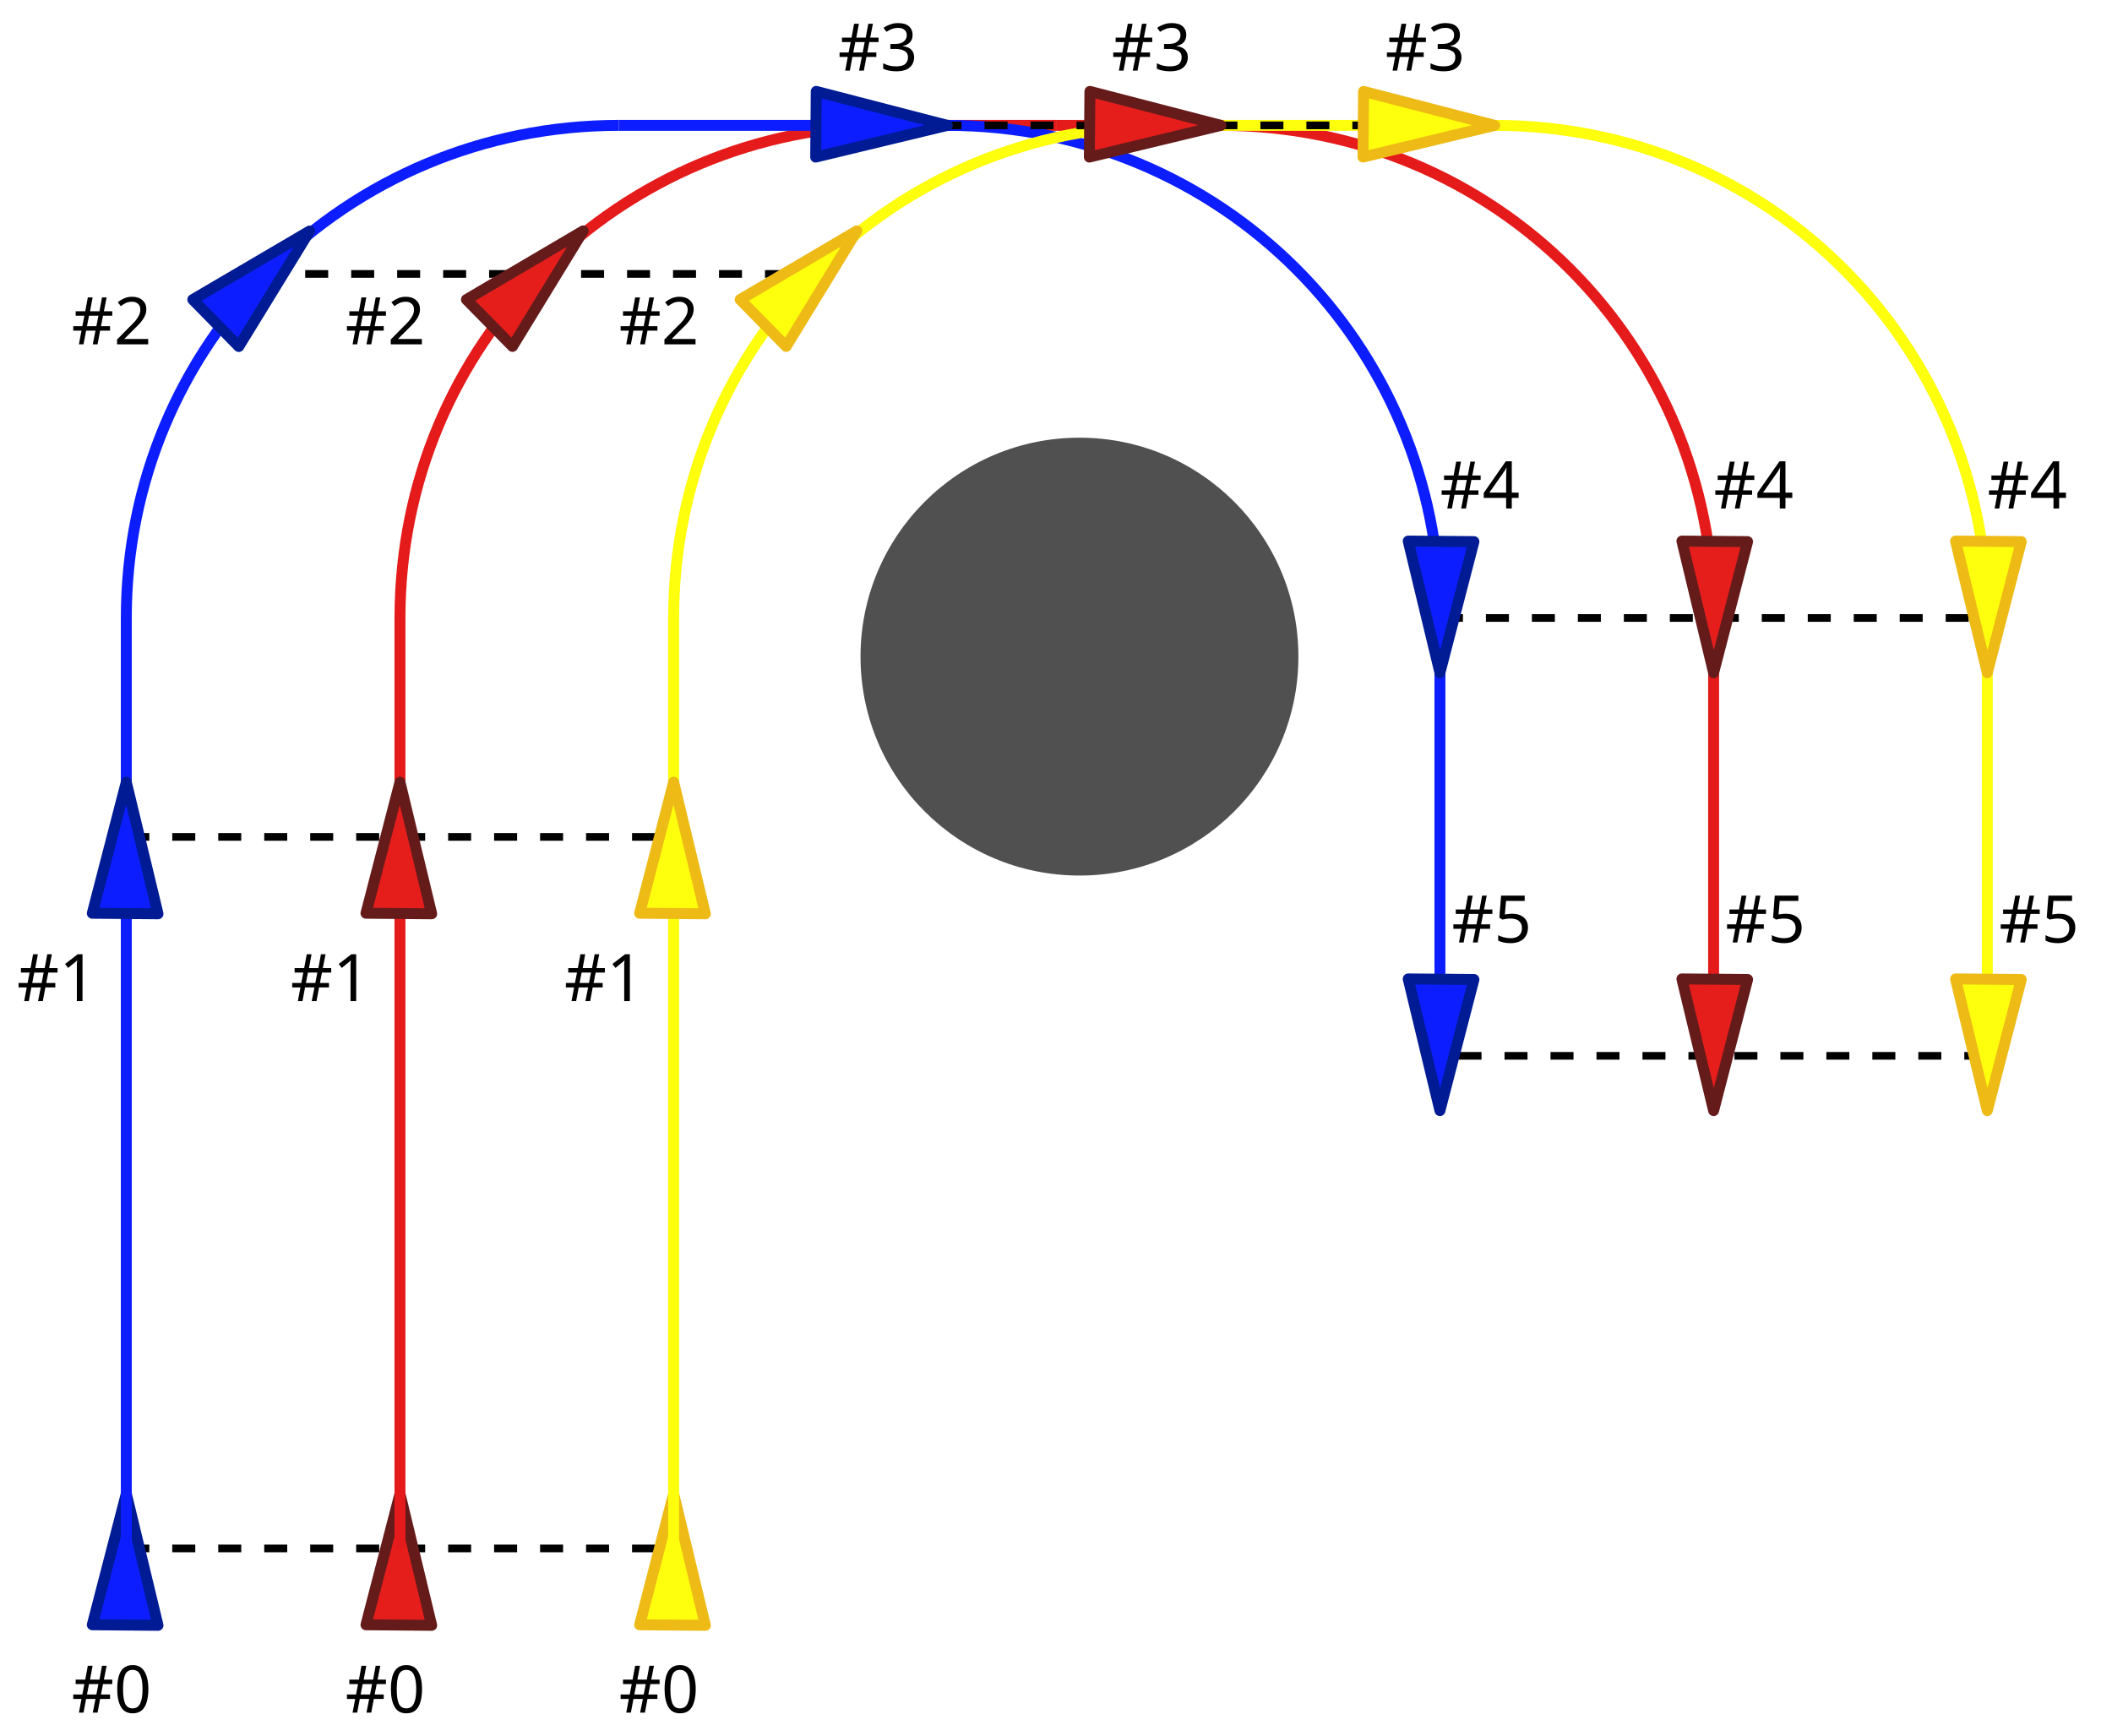
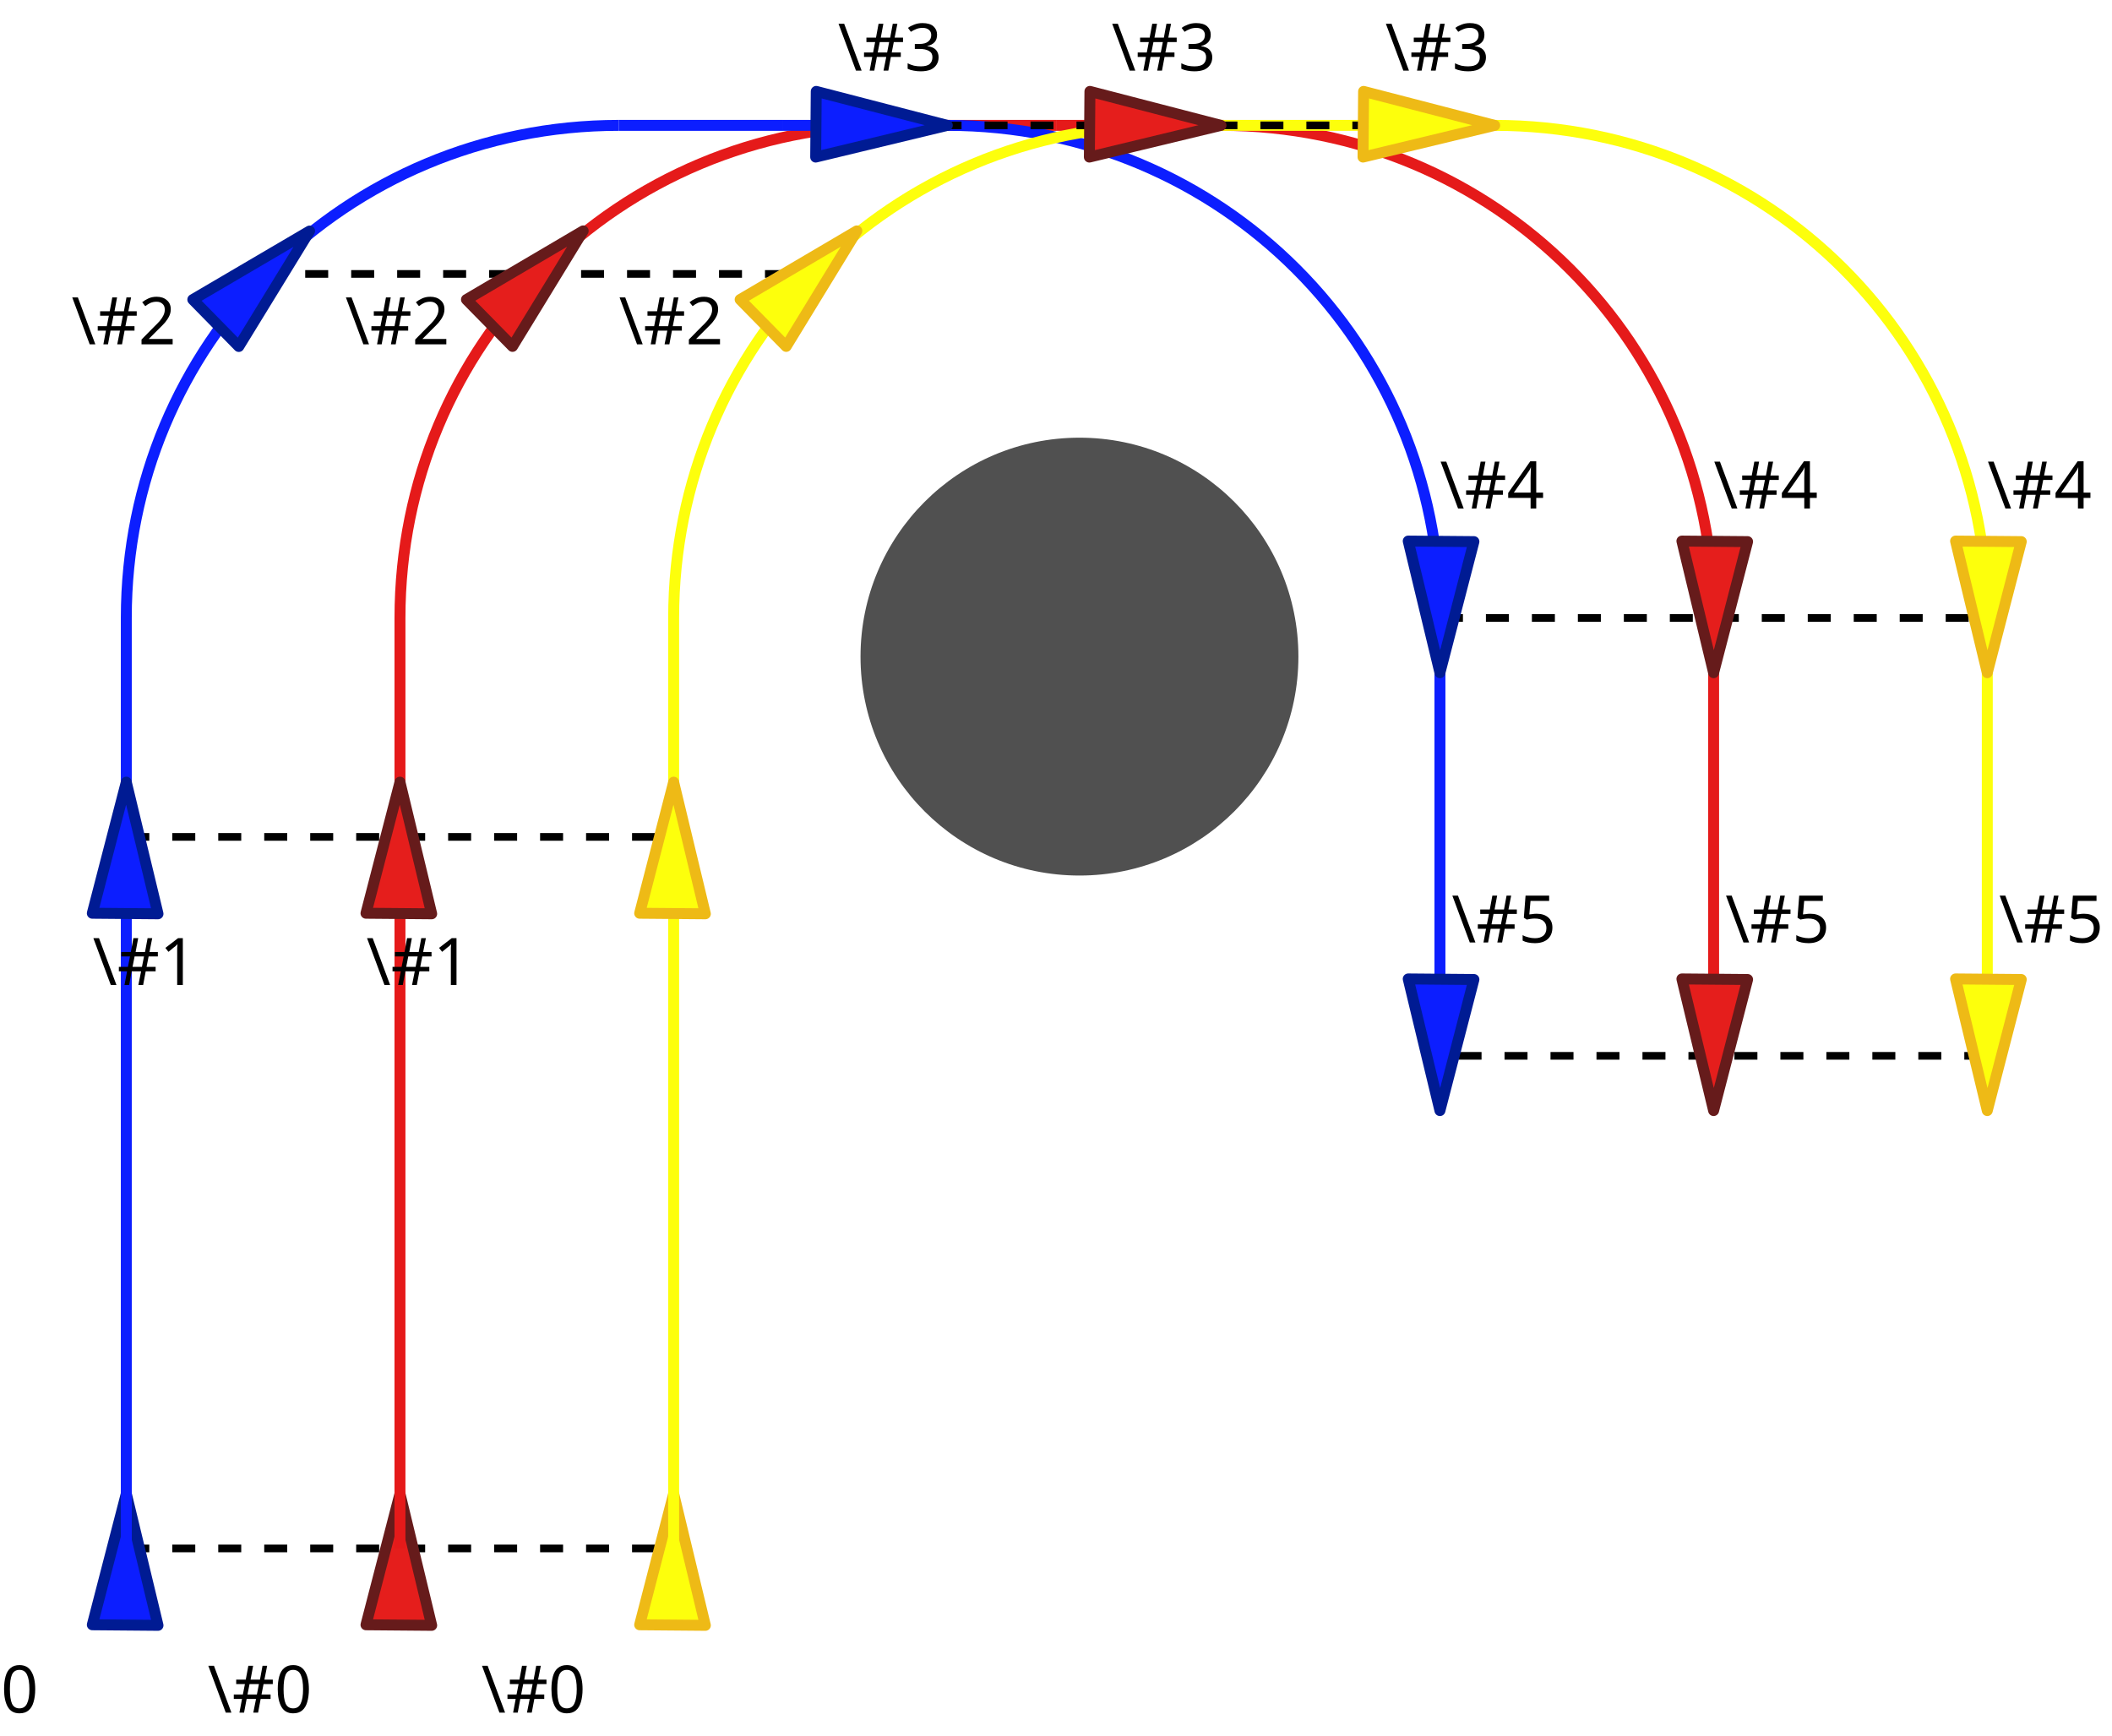
<svg xmlns="http://www.w3.org/2000/svg" width="192.929" height="158.538" id="svg5455" version="1.1">
  <defs id="defs5457" />
  <g id="layer1" transform="translate(-266.3927,-547.3789)">
    <path style="fill:none;stroke:#000000;stroke-width:0.7;stroke-linecap:butt;stroke-linejoin:miter;stroke-miterlimit:4;stroke-opacity:1;stroke-dasharray:2.1, 2.1;stroke-dashoffset:0" d="m 277.93,688.832 50,0" id="path3873-8" />
    <path style="fill:#0c1eff;fill-opacity:1;stroke:#001b93;stroke-width:1px;stroke-linecap:round;stroke-linejoin:round;stroke-opacity:1" d="m 274.826,695.806 3.104,-11.974 2.896,12.025 z" id="path5155-9-42" />
    <path style="fill:#fdff0c;fill-opacity:1;stroke:#eeba16;stroke-width:1px;stroke-linecap:round;stroke-linejoin:round;stroke-opacity:1" d="m 324.826,695.806 3.104,-11.974 2.896,12.025 z" id="path5155-2-2" />
    <path style="fill:#e51e1c;fill-opacity:1;stroke:#661b1b;stroke-width:1px;stroke-linecap:round;stroke-linejoin:round;stroke-opacity:1" d="m 299.826,695.806 3.104,-11.974 2.896,12.025 z" id="path5155-4" />
    <g id="g4678" transform="translate(392.9298,-138.5302)">
      <path id="path3921-6" d="m -90,827.362 0,-85 c 0,-25 20,-45 45,-45 l 0,0" style="fill:none;stroke:#e51a1a;stroke-width:1px;stroke-linecap:butt;stroke-linejoin:miter;stroke-opacity:1" />
      <path id="path3925-6" d="m -45,697.362 5,0 10,0" style="fill:none;stroke:#e51a1a;stroke-width:1px;stroke-linecap:butt;stroke-linejoin:miter;stroke-opacity:1" />
      <path id="path3929-5" d="m -30,697.362 15,0 c 25,0 45,20 45,45 l -6e-6,35" style="fill:none;stroke:#e51a1a;stroke-width:1px;stroke-linecap:butt;stroke-linejoin:miter;stroke-opacity:1" />
    </g>
-     <text xml:space="preserve" style="font-size:12px;font-style:normal;font-weight:normal;line-height:125%;letter-spacing:0px;word-spacing:0px;fill:#000000;fill-opacity:1;stroke:none;font-family:Sans" x="272.93" y="703.832" id="text4128-6-8">
-       <tspan id="tspan4130-6-4" x="272.93" y="703.832" style="font-size:6px">#0</tspan>
+     <text xml:space="preserve" style="font-size:12px;font-style:normal;font-weight:normal;line-height:125%;letter-spacing:0px;word-spacing:0px;fill:#000000;fill-opacity:1;stroke:none;font-family:Sans;text-anchor:middle;text-align:center" x="278.167" y="703.832" id="text4128-6-8">
+       <tspan id="tspan4130-6-4" x="272.93" y="703.832" style="font-size:6px;text-anchor:middle;text-align:center">\#0</tspan>
    </text>
-     <text xml:space="preserve" style="font-size:12px;font-style:normal;font-weight:normal;line-height:125%;letter-spacing:0px;word-spacing:0px;fill:#000000;fill-opacity:1;stroke:none;font-family:Sans" x="297.93" y="703.832" id="text4128-7-3">
-       <tspan id="tspan4130-9-6" x="297.93" y="703.832" style="font-size:6px">#0</tspan>
+     <text xml:space="preserve" style="font-size:12px;font-style:normal;font-weight:normal;line-height:125%;letter-spacing:0px;word-spacing:0px;fill:#000000;fill-opacity:1;stroke:none;font-family:Sans;text-anchor:middle;text-align:center" x="303.167" y="703.832" id="text4128-7-3">
+       <tspan id="tspan4130-9-6" x="297.93" y="703.832" style="font-size:6px;text-anchor:middle;text-align:center">\#0</tspan>
    </text>
-     <text xml:space="preserve" style="font-size:12px;font-style:normal;font-weight:normal;line-height:125%;letter-spacing:0px;word-spacing:0px;fill:#000000;fill-opacity:1;stroke:none;font-family:Sans" x="322.93" y="703.832" id="text4128-60-0">
-       <tspan id="tspan4130-0-5" x="322.93" y="703.832" style="font-size:6px">#0</tspan>
+     <text xml:space="preserve" style="font-size:12px;font-style:normal;font-weight:normal;line-height:125%;letter-spacing:0px;word-spacing:0px;fill:#000000;fill-opacity:1;stroke:none;font-family:Sans;text-anchor:middle;text-align:center" x="328.167" y="703.832" id="text4128-60-0">
+       <tspan id="tspan4130-0-5" x="322.93" y="703.832" style="font-size:6px;text-anchor:middle;text-align:center">\#0</tspan>
    </text>
    <g transform="translate(367.9298,-138.5302)" id="g4678-8" style="stroke:#0c1eff;stroke-opacity:1">
      <path id="path3921-6-4" d="m -90,827.362 0,-85 c 0,-25 20,-45 45,-45 l 0,0" style="fill:none;stroke:#0c1eff;stroke-width:1px;stroke-linecap:butt;stroke-linejoin:miter;stroke-opacity:1" />
      <path id="path3925-6-2" d="m -45,697.362 5,0 10,0" style="fill:none;stroke:#0c1eff;stroke-width:1px;stroke-linecap:butt;stroke-linejoin:miter;stroke-opacity:1" />
      <path id="path3929-5-8" d="m -30,697.362 15,0 c 25,0 45,20 45,45 l -6e-6,35" style="fill:none;stroke:#0c1eff;stroke-width:1px;stroke-linecap:butt;stroke-linejoin:miter;stroke-opacity:1" />
    </g>
    <g transform="translate(417.9298,-138.5302)" id="g4678-6" style="stroke:#fdff0c;stroke-opacity:1">
      <path id="path3921-6-9" d="m -90,827.362 0,-85 c 0,-25 20,-45 45,-45 l 0,0" style="fill:none;stroke:#fdff0c;stroke-width:1px;stroke-linecap:butt;stroke-linejoin:miter;stroke-opacity:1" />
      <path id="path3925-6-22" d="m -45,697.362 5,0 10,0" style="fill:none;stroke:#fdff0c;stroke-width:1px;stroke-linecap:butt;stroke-linejoin:miter;stroke-opacity:1" />
      <path id="path3929-5-3" d="m -30,697.362 15,0 c 25,0 45,20 45,45 l -6e-6,35" style="fill:none;stroke:#fdff0c;stroke-width:1px;stroke-linecap:butt;stroke-linejoin:miter;stroke-opacity:1" />
    </g>
    <g id="g4750" transform="translate(252.9298,-203.5302)">
      <path id="path3873-8-5" d="m 25,827.362 50,0" style="fill:none;stroke:#000000;stroke-width:0.7;stroke-linecap:butt;stroke-linejoin:miter;stroke-miterlimit:4;stroke-opacity:1;stroke-dasharray:2.1, 2.1;stroke-dashoffset:0" />
      <path id="path5155-9-42-6" d="m 21.896,834.336 3.104,-11.974 2.896,12.025 z" style="fill:#0c1eff;fill-opacity:1;stroke:#001b93;stroke-width:1px;stroke-linecap:round;stroke-linejoin:round;stroke-opacity:1" />
      <path id="path5155-2-2-3" d="M 71.896,834.336 75,822.362 l 2.896,12.025 z" style="fill:#fdff0c;fill-opacity:1;stroke:#eeba16;stroke-width:1px;stroke-linecap:round;stroke-linejoin:round;stroke-opacity:1" />
      <path id="path5155-4-3" d="m 46.896,834.336 3.104,-11.974 2.896,12.025 z" style="fill:#e51e1c;fill-opacity:1;stroke:#661b1b;stroke-width:1px;stroke-linecap:round;stroke-linejoin:round;stroke-opacity:1" />
    </g>
    <path style="fill:none;stroke:#000000;stroke-width:0.7;stroke-linecap:butt;stroke-linejoin:miter;stroke-miterlimit:4;stroke-opacity:1;stroke-dasharray:2.1, 2.1;stroke-dashoffset:0" d="m 290.073,572.403 50,0" id="path3873-8-2" />
    <path style="fill:#0c1eff;fill-opacity:1;stroke:#001b93;stroke-width:1px;stroke-linecap:round;stroke-linejoin:round;stroke-opacity:1" d="m 284.006,574.746 10.668,-6.26 -6.468,10.544 z" id="path5155-9-42-8" />
    <path style="fill:#fdff0c;fill-opacity:1;stroke:#eeba16;stroke-width:1px;stroke-linecap:round;stroke-linejoin:round;stroke-opacity:1" d="m 334.004,574.744 10.661,-6.272 -6.455,10.551 z" id="path5155-2-2-0" />
    <path style="fill:#e51e1c;fill-opacity:1;stroke:#661b1b;stroke-width:1px;stroke-linecap:round;stroke-linejoin:round;stroke-opacity:1" d="m 309.004,574.744 10.661,-6.272 -6.455,10.551 z" id="path5155-4-0" />
    <path style="fill:none;stroke:#000000;stroke-width:0.7;stroke-linecap:butt;stroke-linejoin:miter;stroke-miterlimit:4;stroke-opacity:1;stroke-dasharray:2.1, 2.1;stroke-dashoffset:0" d="m 347.93,558.832 50,0" id="path3873-8-3" />
    <path style="fill:#0c1eff;fill-opacity:1;stroke:#001b93;stroke-width:1px;stroke-linecap:round;stroke-linejoin:round;stroke-opacity:1" d="m 340.956,555.728 11.974,3.104 -12.025,2.896 z" id="path5155-9-42-4" />
    <path style="fill:#fdff0c;fill-opacity:1;stroke:#eeba16;stroke-width:1px;stroke-linecap:round;stroke-linejoin:round;stroke-opacity:1" d="m 390.956,555.728 11.974,3.104 -12.025,2.896 z" id="path5155-2-2-33" />
    <path style="fill:#e51e1c;fill-opacity:1;stroke:#661b1b;stroke-width:1px;stroke-linecap:round;stroke-linejoin:round;stroke-opacity:1" d="m 365.956,555.728 11.974,3.104 -12.025,2.896 z" id="path5155-4-2" />
    <path style="fill:none;stroke:#000000;stroke-width:0.7;stroke-linecap:butt;stroke-linejoin:miter;stroke-miterlimit:4;stroke-opacity:1;stroke-dasharray:2.1, 2.1;stroke-dashoffset:0" d="m 397.93,603.832 50,0" id="path3873-8-4" />
    <path style="fill:#0c1eff;fill-opacity:1;stroke:#001b93;stroke-width:1px;stroke-linecap:round;stroke-linejoin:round;stroke-opacity:1" d="m 401.033,596.858 -3.104,11.974 -2.896,-12.025 z" id="path5155-9-42-7" />
    <path style="fill:#fdff0c;fill-opacity:1;stroke:#eeba16;stroke-width:1px;stroke-linecap:round;stroke-linejoin:round;stroke-opacity:1" d="m 451.033,596.858 -3.104,11.974 -2.896,-12.025 z" id="path5155-2-2-8" />
    <path style="fill:#e51e1c;fill-opacity:1;stroke:#661b1b;stroke-width:1px;stroke-linecap:round;stroke-linejoin:round;stroke-opacity:1" d="m 426.033,596.858 -3.104,11.974 -2.896,-12.025 z" id="path5155-4-32" />
    <path style="fill:none;stroke:#000000;stroke-width:0.7;stroke-linecap:butt;stroke-linejoin:miter;stroke-miterlimit:4;stroke-opacity:1;stroke-dasharray:2.1, 2.1;stroke-dashoffset:0" d="m 447.93,643.832 -50,0" id="path3873-8-9" />
    <path style="fill:#0c1eff;fill-opacity:1;stroke:#001b93;stroke-width:1px;stroke-linecap:round;stroke-linejoin:round;stroke-opacity:1" d="m 401.033,636.858 -3.104,11.974 -2.896,-12.025 z" id="path5155-9-42-0" />
    <path style="fill:#fdff0c;fill-opacity:1;stroke:#eeba16;stroke-width:1px;stroke-linecap:round;stroke-linejoin:round;stroke-opacity:1" d="m 451.033,636.858 -3.104,11.974 -2.896,-12.025 z" id="path5155-2-2-06" />
    <path style="fill:#e51e1c;fill-opacity:1;stroke:#661b1b;stroke-width:1px;stroke-linecap:round;stroke-linejoin:round;stroke-opacity:1" d="m 426.033,636.858 -3.104,11.974 -2.896,-12.025 z" id="path5155-4-36" />
-     <text xml:space="preserve" style="font-size:12px;font-style:normal;font-weight:normal;line-height:125%;letter-spacing:0px;word-spacing:0px;fill:#000000;fill-opacity:1;stroke:none;font-family:Sans" x="267.93" y="638.832" id="text4128-6-8-6">
-       <tspan id="tspan4130-6-4-7" x="267.93" y="638.832" style="font-size:6px">#1</tspan>
+     <text xml:space="preserve" style="font-size:12px;font-style:normal;font-weight:normal;text-align:end;line-height:125%;letter-spacing:0px;word-spacing:0px;text-anchor:end;fill:#000000;fill-opacity:1;stroke:none;font-family:Sans" x="275" y="637.362" id="text4128-6-8-6">
+       <tspan id="tspan4130-6-4-7" x="275" y="637.362" style="font-size:6px;text-align:end;text-anchor:end">\#1</tspan>
    </text>
-     <text xml:space="preserve" style="font-size:12px;font-style:normal;font-weight:normal;line-height:125%;letter-spacing:0px;word-spacing:0px;fill:#000000;fill-opacity:1;stroke:none;font-family:Sans" x="292.93" y="638.832" id="text4128-7-3-7">
-       <tspan id="tspan4130-9-6-8" x="292.93" y="638.832" style="font-size:6px">#1</tspan>
+     <text xml:space="preserve" style="font-size:12px;font-style:normal;font-weight:normal;text-align:end;line-height:125%;letter-spacing:0px;word-spacing:0px;text-anchor:end;fill:#000000;fill-opacity:1;stroke:none;font-family:Sans" x="300" y="637.362" id="text4128-7-3-7">
+       <tspan id="tspan4130-9-6-8" x="300" y="637.362" style="font-size:6px;text-align:end;text-anchor:end">\#1</tspan>
    </text>
-     <text xml:space="preserve" style="font-size:12px;font-style:normal;font-weight:normal;line-height:125%;letter-spacing:0px;word-spacing:0px;fill:#000000;fill-opacity:1;stroke:none;font-family:Sans" x="317.93" y="638.832" id="text4128-60-0-1">
-       <tspan id="tspan4130-0-5-0" x="317.93" y="638.832" style="font-size:6px">#1</tspan>
+     <text xml:space="preserve" style="font-size:12px;font-style:normal;font-weight:normal;text-align:end;line-height:125%;letter-spacing:0px;word-spacing:0px;text-anchor:end;fill:#000000;fill-opacity:1;stroke:none;font-family:Sans" x="325" y="637.362" id="text4128-60-0-1">
+       <tspan id="tspan4130-0-5-0" x="325" y="637.362" style="font-size:6px;text-align:end;text-anchor:end">\#1</tspan>
    </text>
    <text xml:space="preserve" style="font-size:12px;font-style:normal;font-weight:normal;line-height:125%;letter-spacing:0px;word-spacing:0px;fill:#000000;fill-opacity:1;stroke:none;font-family:Sans" x="272.93" y="578.832" id="text4128-6-8-5">
-       <tspan id="tspan4130-6-4-6" x="272.93" y="578.832" style="font-size:6px">#2</tspan>
+       <tspan id="tspan4130-6-4-6" x="272.93" y="578.832" style="font-size:6px">\#2</tspan>
    </text>
    <text xml:space="preserve" style="font-size:12px;font-style:normal;font-weight:normal;line-height:125%;letter-spacing:0px;word-spacing:0px;fill:#000000;fill-opacity:1;stroke:none;font-family:Sans" x="297.93" y="578.832" id="text4128-7-3-0">
-       <tspan id="tspan4130-9-6-0" x="297.93" y="578.832" style="font-size:6px">#2</tspan>
+       <tspan id="tspan4130-9-6-0" x="297.93" y="578.832" style="font-size:6px">\#2</tspan>
    </text>
    <text xml:space="preserve" style="font-size:12px;font-style:normal;font-weight:normal;line-height:125%;letter-spacing:0px;word-spacing:0px;fill:#000000;fill-opacity:1;stroke:none;font-family:Sans" x="322.93" y="578.832" id="text4128-60-0-16">
-       <tspan id="tspan4130-0-5-9" x="322.93" y="578.832" style="font-size:6px">#2</tspan>
+       <tspan id="tspan4130-0-5-9" x="322.93" y="578.832" style="font-size:6px">\#2</tspan>
    </text>
    <text xml:space="preserve" style="font-size:12px;font-style:normal;font-weight:normal;line-height:125%;letter-spacing:0px;word-spacing:0px;fill:#000000;fill-opacity:1;stroke:none;font-family:Sans" x="342.93" y="553.832" id="text4128-6-8-7">
-       <tspan id="tspan4130-6-4-70" x="342.93" y="553.832" style="font-size:6px">#3</tspan>
+       <tspan id="tspan4130-6-4-70" x="342.93" y="553.832" style="font-size:6px">\#3</tspan>
    </text>
    <text xml:space="preserve" style="font-size:12px;font-style:normal;font-weight:normal;line-height:125%;letter-spacing:0px;word-spacing:0px;fill:#000000;fill-opacity:1;stroke:none;font-family:Sans" x="367.93" y="553.832" id="text4128-7-3-4">
-       <tspan id="tspan4130-9-6-5" x="367.93" y="553.832" style="font-size:6px">#3</tspan>
+       <tspan id="tspan4130-9-6-5" x="367.93" y="553.832" style="font-size:6px">\#3</tspan>
    </text>
    <text xml:space="preserve" style="font-size:12px;font-style:normal;font-weight:normal;line-height:125%;letter-spacing:0px;word-spacing:0px;fill:#000000;fill-opacity:1;stroke:none;font-family:Sans" x="392.93" y="553.832" id="text4128-60-0-0">
-       <tspan id="tspan4130-0-5-4" x="392.93" y="553.832" style="font-size:6px">#3</tspan>
+       <tspan id="tspan4130-0-5-4" x="392.93" y="553.832" style="font-size:6px">\#3</tspan>
    </text>
    <text xml:space="preserve" style="font-size:12px;font-style:normal;font-weight:normal;line-height:125%;letter-spacing:0px;word-spacing:0px;fill:#000000;fill-opacity:1;stroke:none;font-family:Sans" x="397.93" y="593.832" id="text4128-6-8-8">
-       <tspan id="tspan4130-6-4-08" x="397.93" y="593.832" style="font-size:6px">#4</tspan>
+       <tspan id="tspan4130-6-4-08" x="397.93" y="593.832" style="font-size:6px">\#4</tspan>
    </text>
    <text xml:space="preserve" style="font-size:12px;font-style:normal;font-weight:normal;line-height:125%;letter-spacing:0px;word-spacing:0px;fill:#000000;fill-opacity:1;stroke:none;font-family:Sans" x="422.93" y="593.832" id="text4128-7-3-3">
-       <tspan id="tspan4130-9-6-53" x="422.93" y="593.832" style="font-size:6px">#4</tspan>
+       <tspan id="tspan4130-9-6-53" x="422.93" y="593.832" style="font-size:6px">\#4</tspan>
    </text>
    <text xml:space="preserve" style="font-size:12px;font-style:normal;font-weight:normal;line-height:125%;letter-spacing:0px;word-spacing:0px;fill:#000000;fill-opacity:1;stroke:none;font-family:Sans" x="447.93" y="593.832" id="text4128-60-0-7">
-       <tspan id="tspan4130-0-5-3" x="447.93" y="593.832" style="font-size:6px">#4</tspan>
+       <tspan id="tspan4130-0-5-3" x="447.93" y="593.832" style="font-size:6px">\#4</tspan>
    </text>
    <text xml:space="preserve" style="font-size:12px;font-style:normal;font-weight:normal;line-height:125%;letter-spacing:0px;word-spacing:0px;fill:#000000;fill-opacity:1;stroke:none;font-family:Sans" x="399.001" y="633.475" id="text4128-6-8-61">
-       <tspan id="tspan4130-6-4-2" x="399.001" y="633.475" style="font-size:6px">#5</tspan>
+       <tspan id="tspan4130-6-4-2" x="399.001" y="633.475" style="font-size:6px">\#5</tspan>
    </text>
    <text xml:space="preserve" style="font-size:12px;font-style:normal;font-weight:normal;line-height:125%;letter-spacing:0px;word-spacing:0px;fill:#000000;fill-opacity:1;stroke:none;font-family:Sans" x="424.001" y="633.475" id="text4128-7-3-6">
-       <tspan id="tspan4130-9-6-7" x="424.001" y="633.475" style="font-size:6px">#5</tspan>
+       <tspan id="tspan4130-9-6-7" x="424.001" y="633.475" style="font-size:6px">\#5</tspan>
    </text>
    <text xml:space="preserve" style="font-size:12px;font-style:normal;font-weight:normal;line-height:125%;letter-spacing:0px;word-spacing:0px;fill:#000000;fill-opacity:1;stroke:none;font-family:Sans" x="449.001" y="633.475" id="text4128-60-0-9">
-       <tspan id="tspan4130-0-5-1" x="449.001" y="633.475" style="font-size:6px">#5</tspan>
+       <tspan id="tspan4130-0-5-1" x="449.001" y="633.475" style="font-size:6px">\#5</tspan>
    </text>
    <path transform="translate(387.3262,591.332)" d="m -4.396,12.5 c 0,11.046 -8.954,20 -20,20 -11.046,0 -20,-8.954 -20,-20 0,-11.046 8.954,-20 20,-20 11.046,0 20,8.954 20,20 z" id="path5708" style="fill:#000000;fill-opacity:0;fill-rule:nonzero;stroke:none" />
-     <path style="fill:#000000;fill-opacity:0.685;fill-rule:nonzero;stroke:none" id="path3085-7-0" d="m -4.396,12.5 a 20,20 0 1 1 -40,0 20,20 0 1 1 40,0 z" transform="translate(389.3964,594.8622)" />
+     <path style="fill:#000000;fill-opacity:0.685;fill-rule:nonzero;stroke:none" id="path3085-7-0" d="m -4.396,12.5 c 0,11.046 -8.954,20 -20,20 -11.046,0 -20,-8.954 -20,-20 0,-11.046 8.954,-20 20,-20 11.046,0 20,8.954 20,20 z" transform="translate(389.3964,594.8622)" />
  </g>
</svg>
